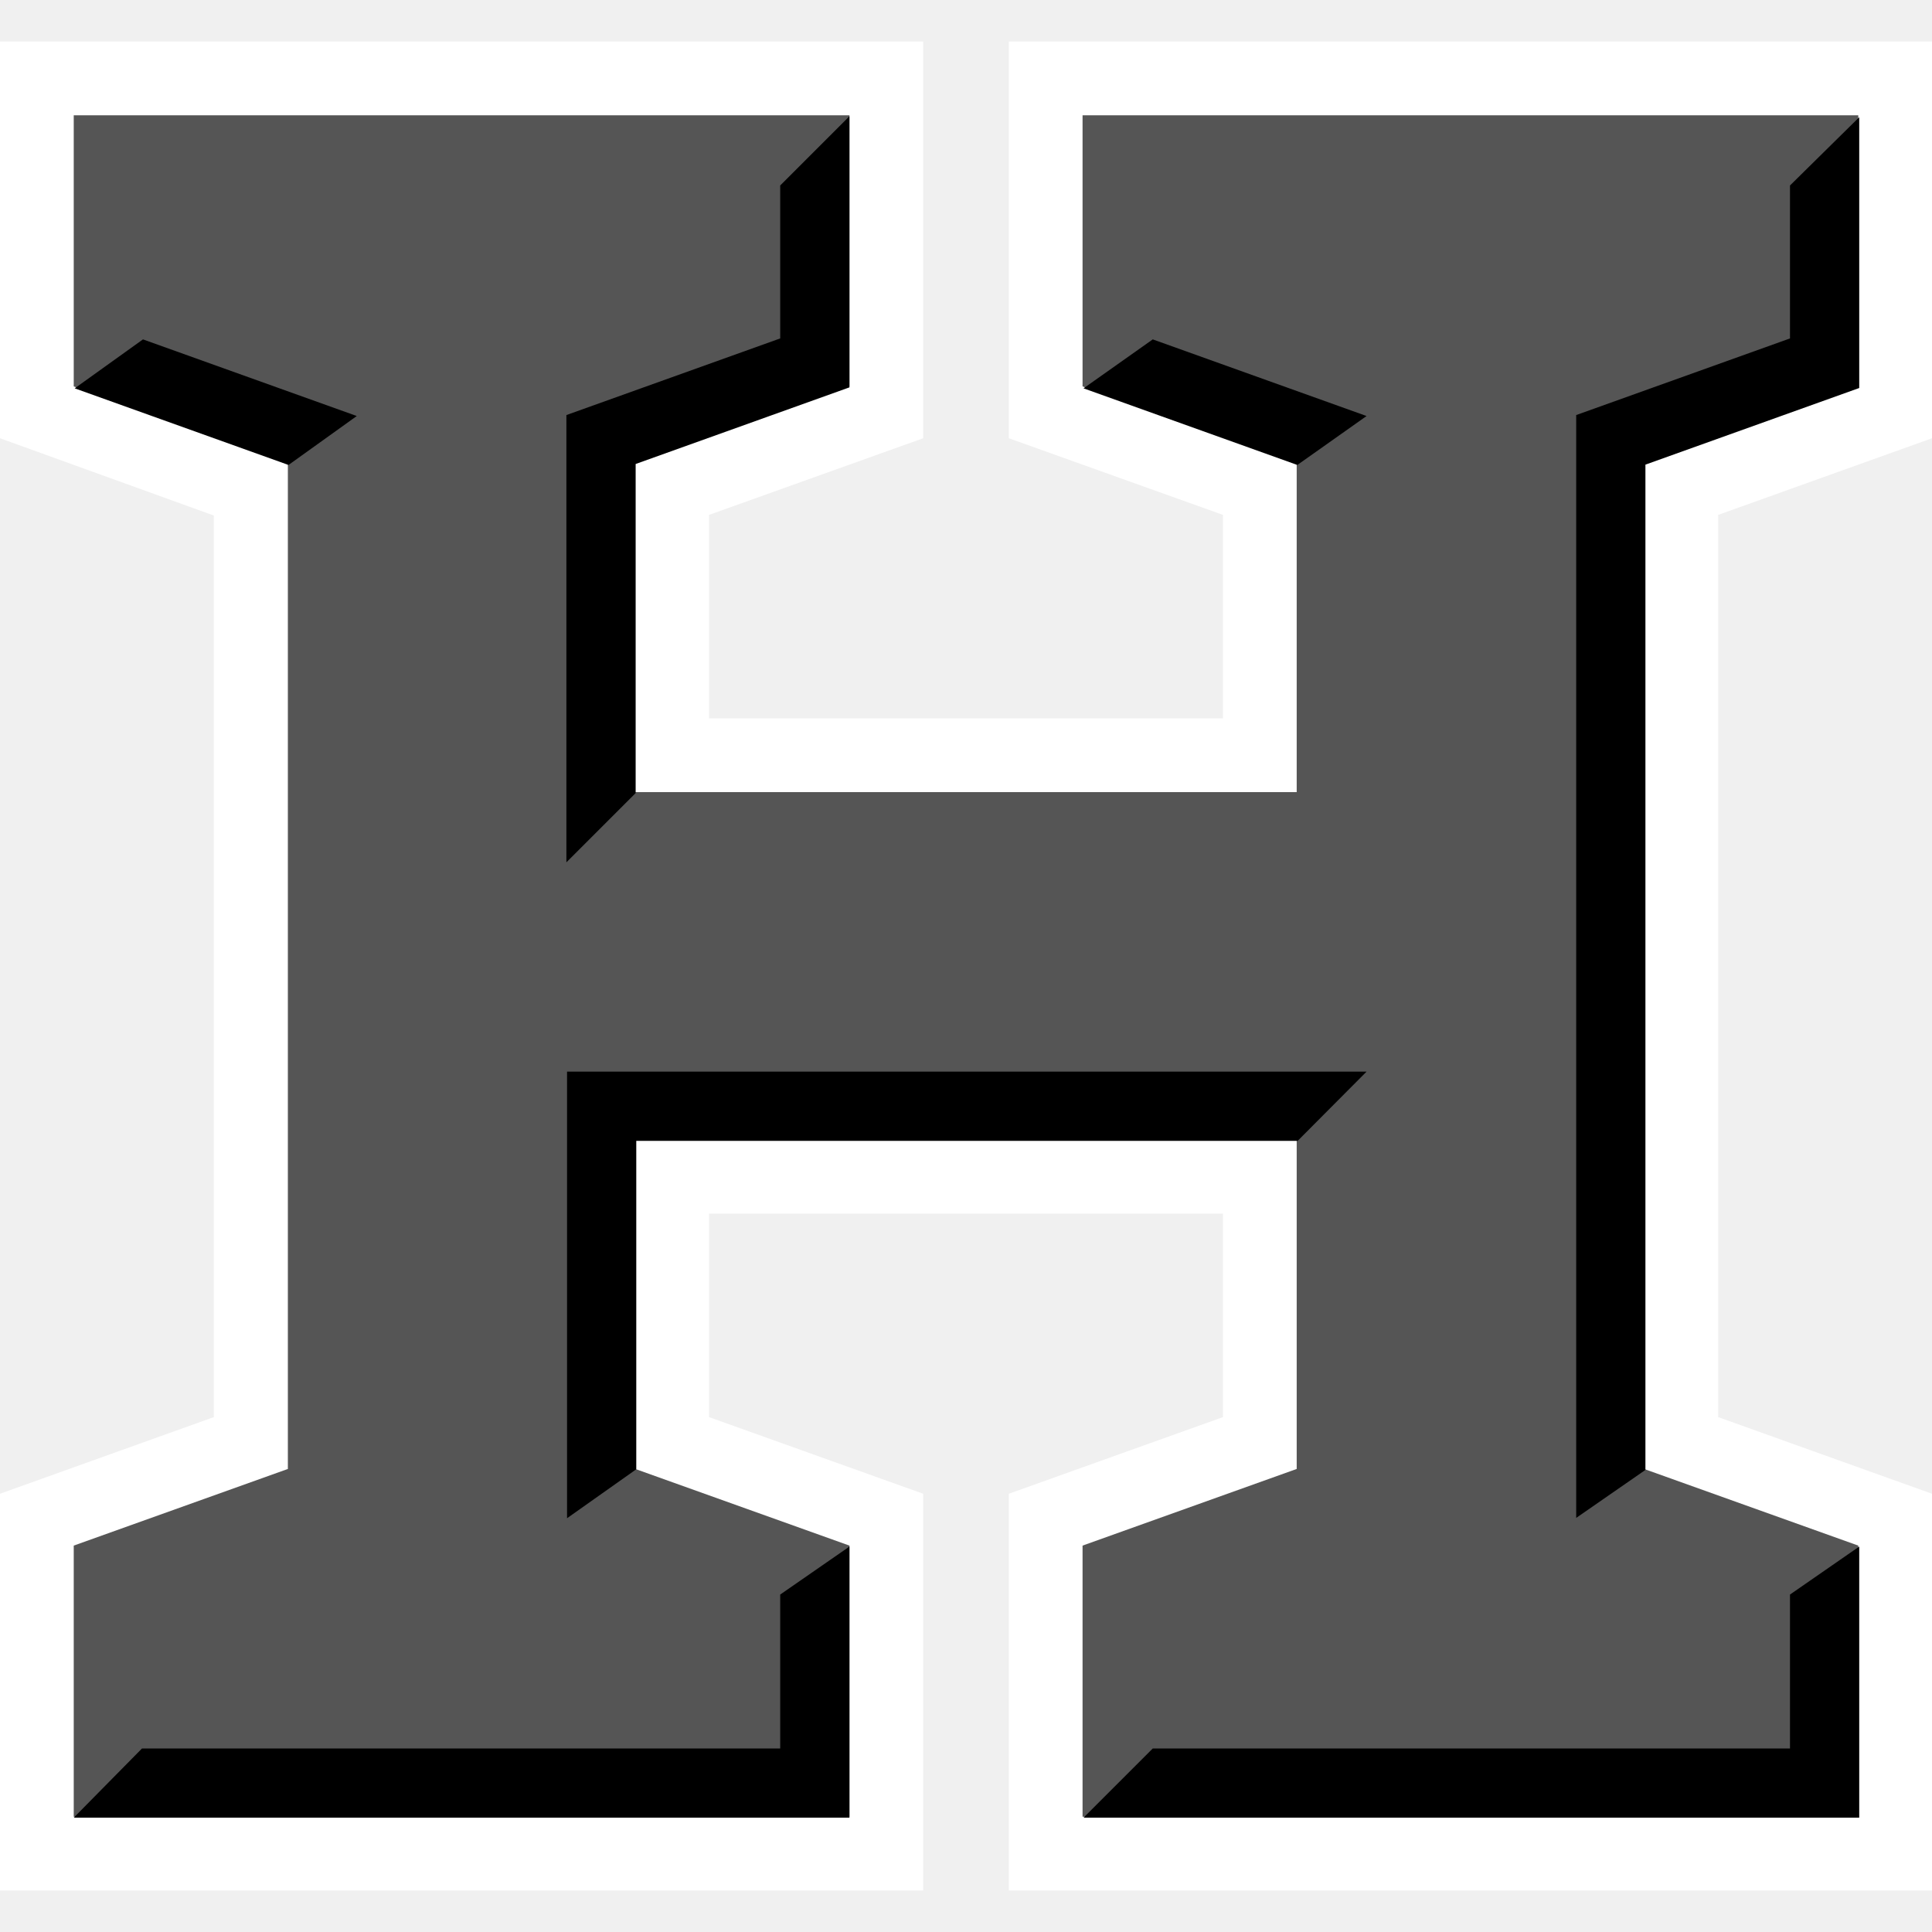
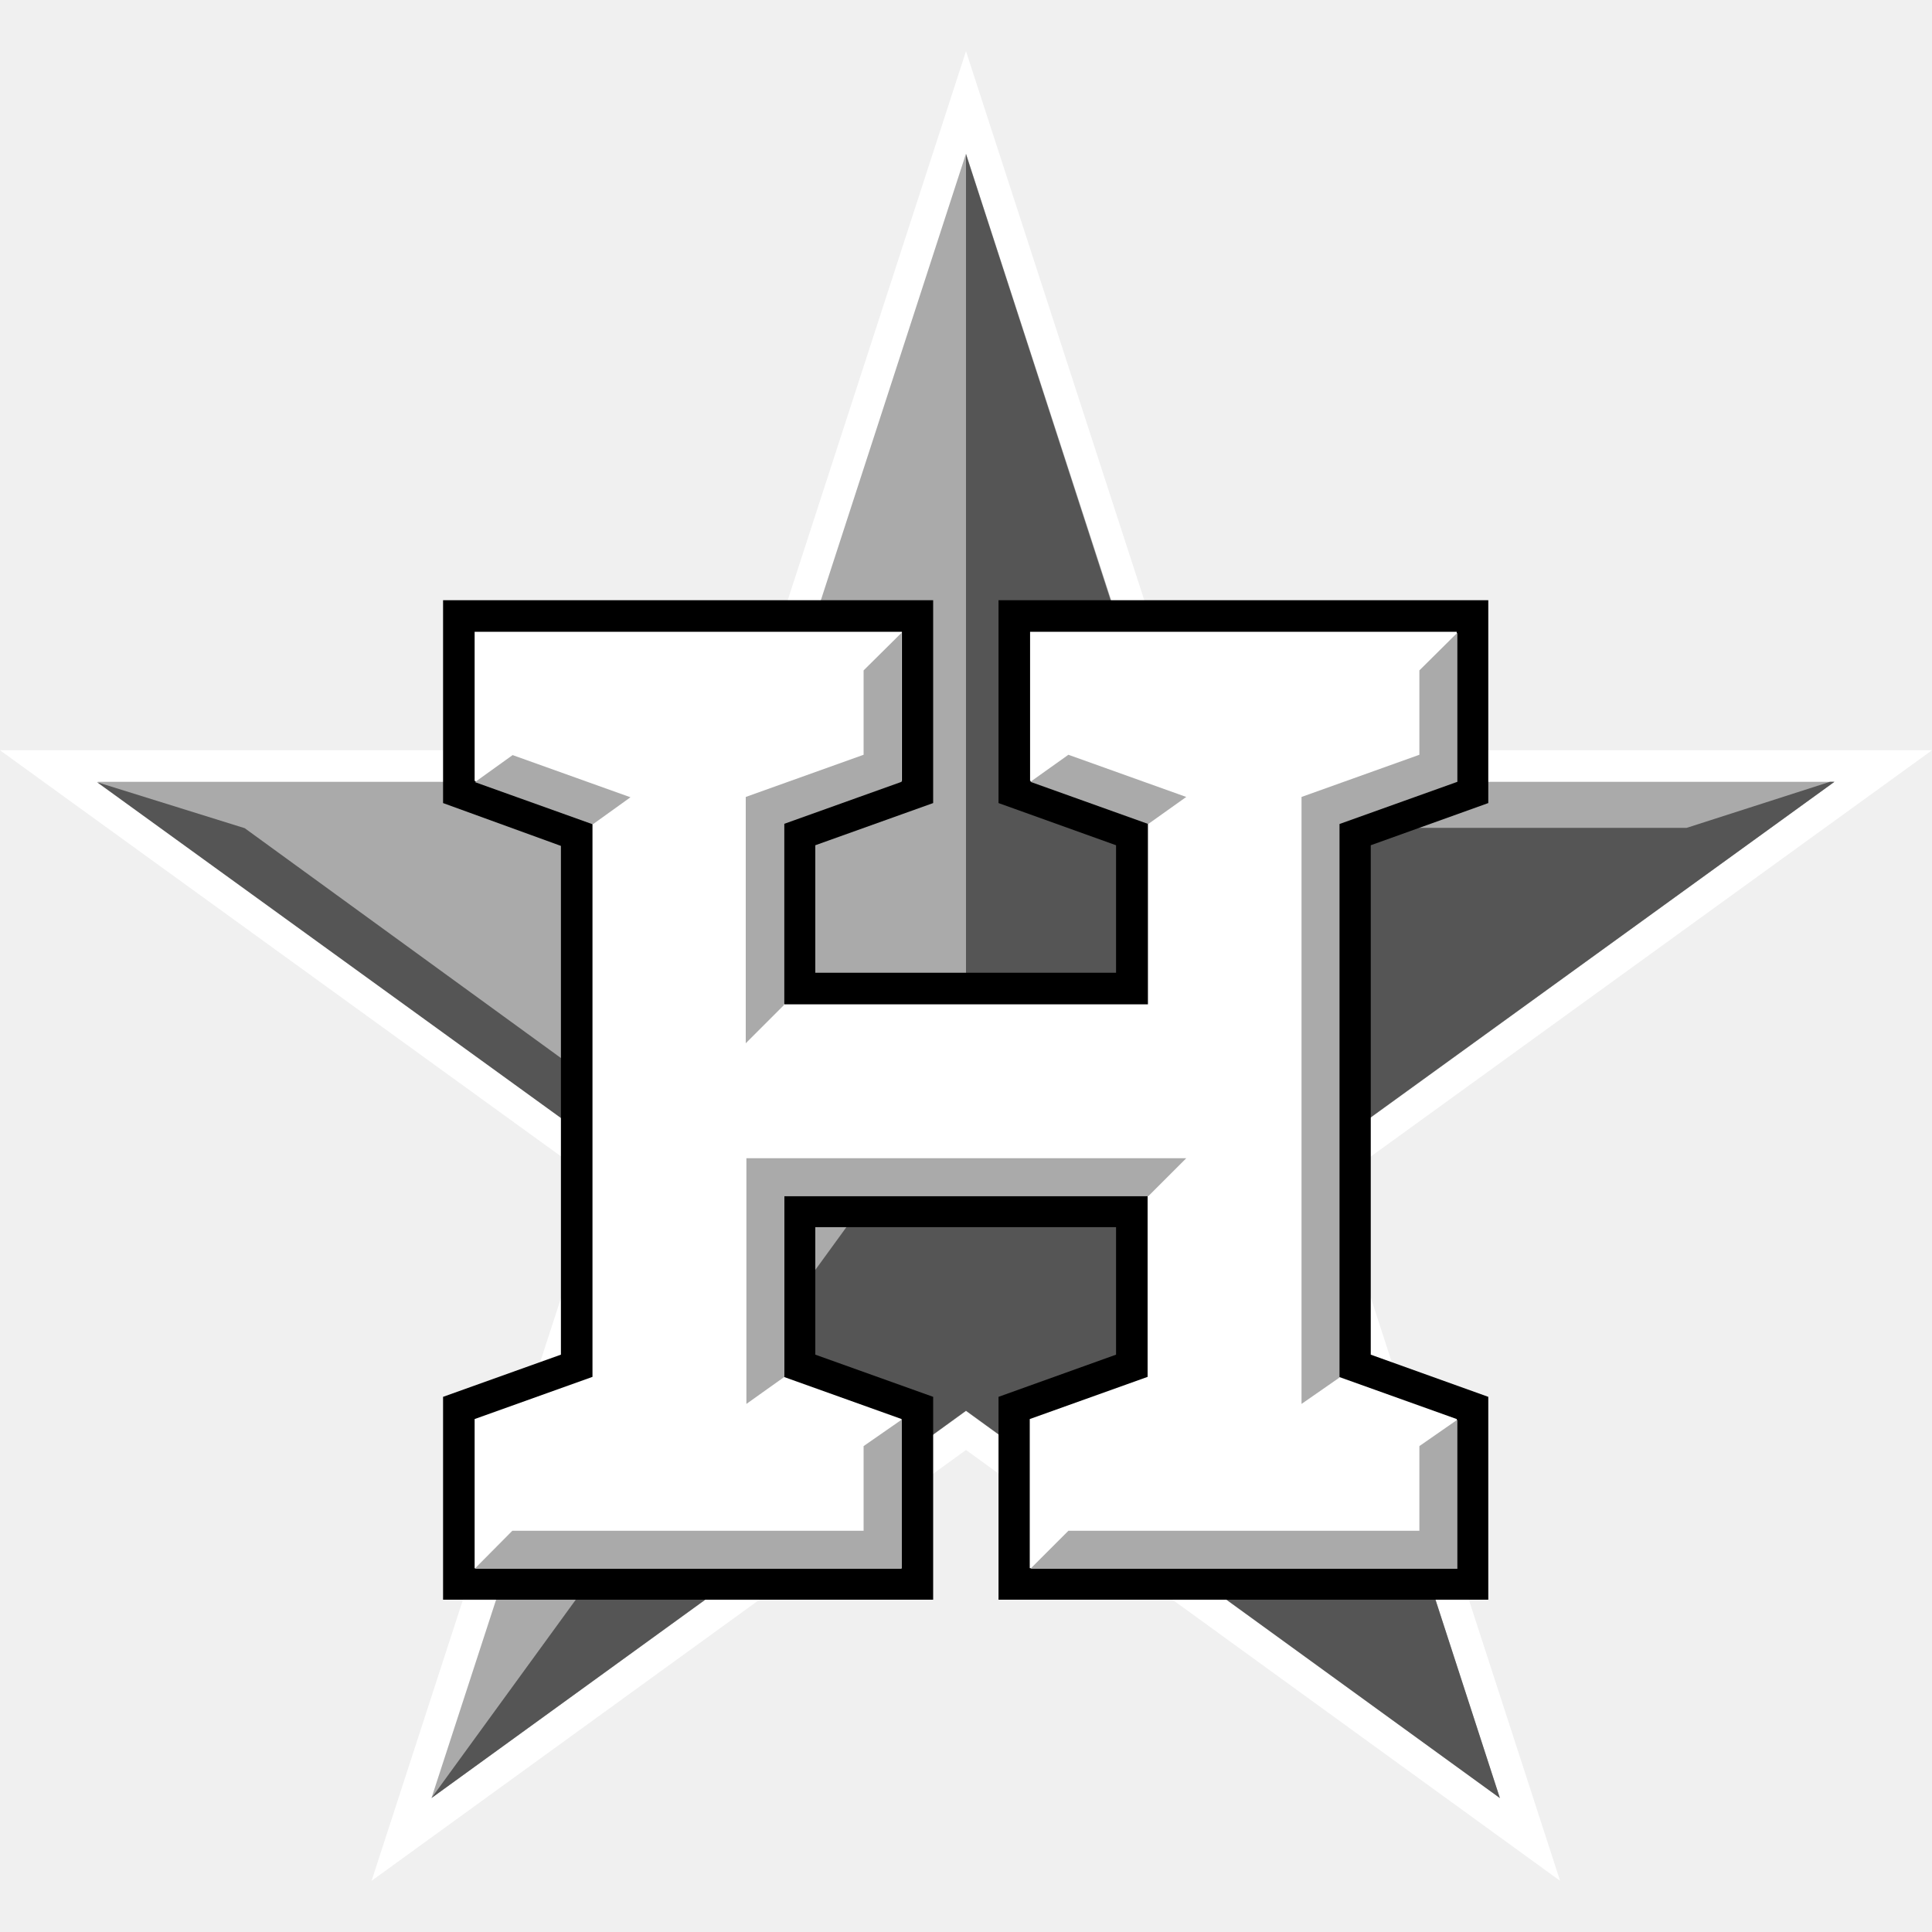
<svg xmlns="http://www.w3.org/2000/svg" version="1.1" id="Layer_1" x="0px" y="0px" viewBox="0 0 600 600" style="enable-background:new 0 0 600 600;" xml:space="preserve">
  <style type="text/css">
	.st0{fill:#FFFFFF;}
- 	.st1{fill:#555555;}
+ 	.st1{fill:#AAAAAA;}
+ 	.st2{fill:#555555;}
</style>
-   <polygon id="Blue_Outline" class="st0" points="313.3,587.1 313.3,463.9 379.8,440.1 379.8,376.9 220.2,376.9 220.2,440.1   286.7,463.9 286.7,587.1 0,587.1 0,463.9 66.4,440.1 66.4,160.1 0,136.1 0,12.9 286.7,12.9 286.7,136.1 220.2,159.9 220.2,223.1   379.8,223.1 379.8,159.9 313.3,136.1 313.3,12.9 600,12.9 600,136.1 533.6,159.9 533.6,440.1 600,463.9 600,587.1 " />
-   <polygon id="White" class="st1" points="89.4,144.1 89.4,144.1 89.4,456.2 22.9,480 22.9,564.2 22.9,564.2 22.9,564.2 22.9,564.2   22.9,564.2 263.8,564.2 263.8,500.6 263.8,480 263.8,480 263.8,480 263.8,480 263.8,480 197.3,456.2 197.3,354 402.7,354   402.7,456.2 336.2,480 336.2,564.2 336.2,564.2 336.2,564.2 336.2,564.2 336.2,564.2 577.1,564.2 577.1,480 577.1,480 577.1,480   577.1,480 577.1,480 510.6,456.2 510.6,143.8 577.1,120 577.1,35.8 577.1,35.8 577.1,35.8 577.1,35.8 577.1,35.8 336.2,35.8   336.2,120 336.2,120 336.2,120 336.2,120 336.2,120 402.7,143.8 402.7,246 197.3,246 197.3,246 197.3,143.8 263.8,120 263.8,35.8   263.8,35.8 263.8,35.8 263.8,35.8 263.8,35.8 22.9,35.8 22.9,35.8 22.9,120 " />
-   <path id="Shadow" d="M424.4,332.8L403,354.3H197.6v102l0,0l-21.5,15.2V332.8H424.4z M555.9,57.6v47.5l-66.4,23.8v342.5l21.5-14.9  V144.3l66.4-23.8V36.4l0,0l0,0l0,0l0,0L555.9,57.6z M336.5,120.6L336.5,120.6l66.4,23.8l21.5-15.2L358,105.4L336.5,120.6  L336.5,120.6L336.5,120.6z M110.8,129.2l-66.4-23.8l-21.2,15.2l0,0l66.4,23.8l0,0l0,0L110.8,129.2z M242.3,57.6v47.5l-66.4,23.8  v138.9l21.5-21.5l0,0l0,0l0,0V144.1l66.4-23.8V36.1l0,0l0,0l0,0l0,0L242.3,57.6z M336.5,564.5L336.5,564.5h240.9v-84.2l0,0l0,0l0,0  l0,0l-21.5,14.9V543H358L336.5,564.5L336.5,564.5L336.5,564.5L336.5,564.5L336.5,564.5z M22.9,564.5L22.9,564.5L22.9,564.5h240.9  v-63.6v-20.6l0,0l0,0l0,0l0,0l0,0l0,0l-21.5,14.9V543H44.1L22.9,564.5L22.9,564.5L22.9,564.5z" />
+   <polygon id="Blue_Outline" class="st0" points="185.8,367.5 0,233 229.5,233 300,15.9 370.5,233 600,233 414.2,367.5 484.5,584.1   300,450.3 115.4,584.1 " />
+   <polygon id="Star_Light" class="st1" points="300,47.7 363.4,242.8 569.7,242.8 402.6,363.8 465.8,558.4 300,438.2 134,558.4   197.4,363.8 30.3,242.8 236.6,242.8 " />
+   <path id="Star_Dark" class="st2" d="M300,47.7L300,47.7L300,47.7L300,47.7z M569.7,242.8h-1.4l-44.5,14.3H367.5l-4.3-14.3l0,0  L300,47.9V330l-47.9,65.9L184,335.7L76,257.2l-45.9-14.3L248.5,401L134,558.4l166-120.3l165.8,120.3l-63.2-194.7L569.7,242.8z" />
+   <polygon id="H_Outline" points="310.1,496.8 310.1,433.8 346.6,420.7 346.6,381.1 253.2,381.1 253.2,420.7 289.8,433.8 289.8,496.8   137.6,496.8 137.6,433.8 174.2,420.7 174.2,262.7 137.6,249.4 137.6,186.4 289.8,186.4 289.8,249.4 253.2,262.5 253.2,302.1   346.6,302.1 346.6,262.5 310.1,249.4 310.1,186.4 462.2,186.4 462.2,249.4 425.7,262.5 425.7,420.7 462.2,433.8 462.2,496.8 " />
+   <path id="H_White" class="st0" d="M184,255.8L184,255.8v171.8l-36.6,13.1V487l0,0l0,0l0,0l0,0H280v-35v-11.3l0,0l0,0l0,0l0,0  l-36.6-13.1v-56.3h113v56.3l-36.6,13.1V487l0,0l0,0l0,0l0,0h132.6v-46.3l0,0l0,0l0,0l0,0l-36.6-13.1v-172l36.6-13.1v-46.3l0,0l0,0  l0,0l0,0H319.9v46.3l0,0l0,0l0,0l0,0l36.6,13.1v56.3h-113l0,0v-56.3l36.6-13.1v-46.3l0,0l0,0l0,0l0,0H147.4l0,0v46.3L184,255.8z" />
+   <path id="H_Shadow" class="st1" d="M368.4,359.7l-11.8,11.8h-113v56.1l0,0l-11.8,8.4v-76.3H368.4z M440.8,208.2v26.2l-36.6,13.1  v188.5l11.8-8.2V255.9l36.6-13.1v-46.3l0,0l0,0l0,0l0,0L440.8,208.2z M320,242.8L320,242.8l36.6,13.1l11.8-8.4l-36.6-13.1L320,242.8  L320,242.8L320,242.8z M195.8,247.6l-36.6-13.1l-11.7,8.4l0,0l36.6,13.1l0,0l0,0L195.8,247.6z M268.2,208.2v26.2l-36.6,13.1v76.5  l11.8-11.8l0,0l0,0l0,0v-56.3l36.6-13.1v-46.3l0,0l0,0l0,0l0,0L268.2,208.2z M320,487.2L320,487.2h132.6v-46.3l0,0l0,0l0,0l0,0  l-11.8,8.2v26.3H331.8L320,487.2L320,487.2L320,487.2L320,487.2L320,487.2z M147.4,487.2L147.4,487.2L147.4,487.2H280v-35v-11.3l0,0  l0,0l0,0l0,0l0,0l0,0l-11.8,8.2v26.3H159.1L147.4,487.2L147.4,487.2L147.4,487.2z" />
</svg>
